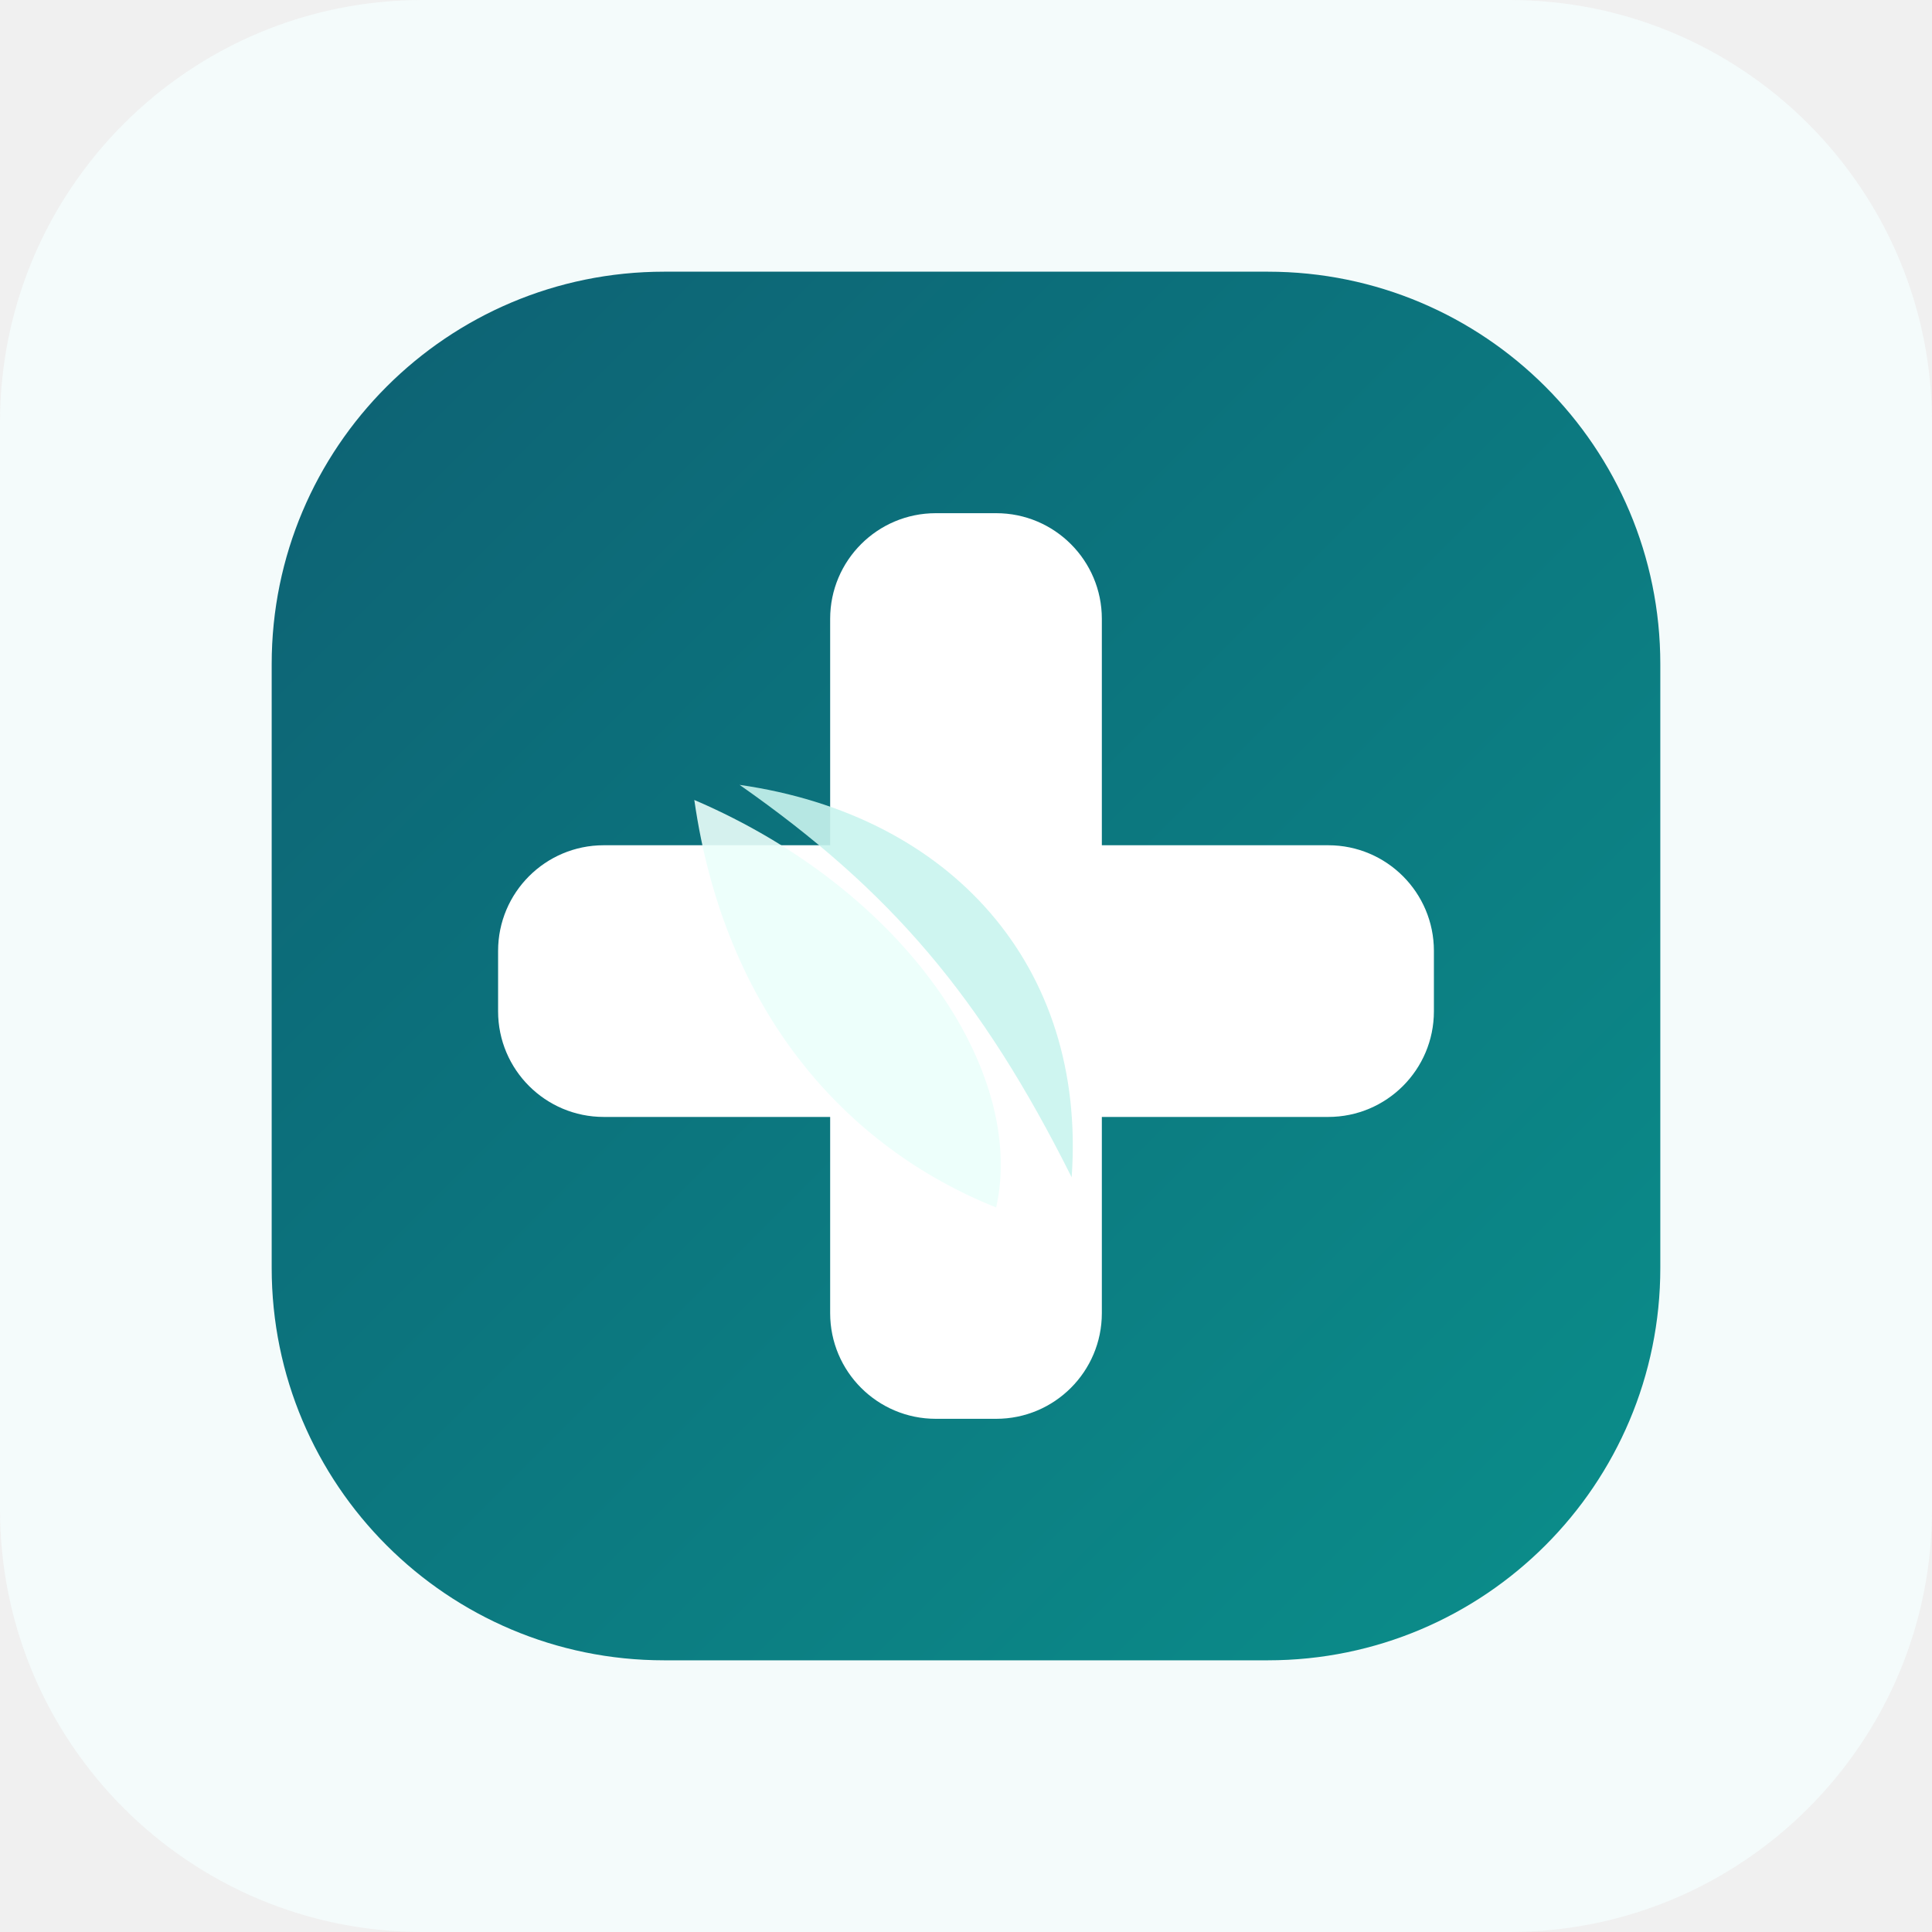
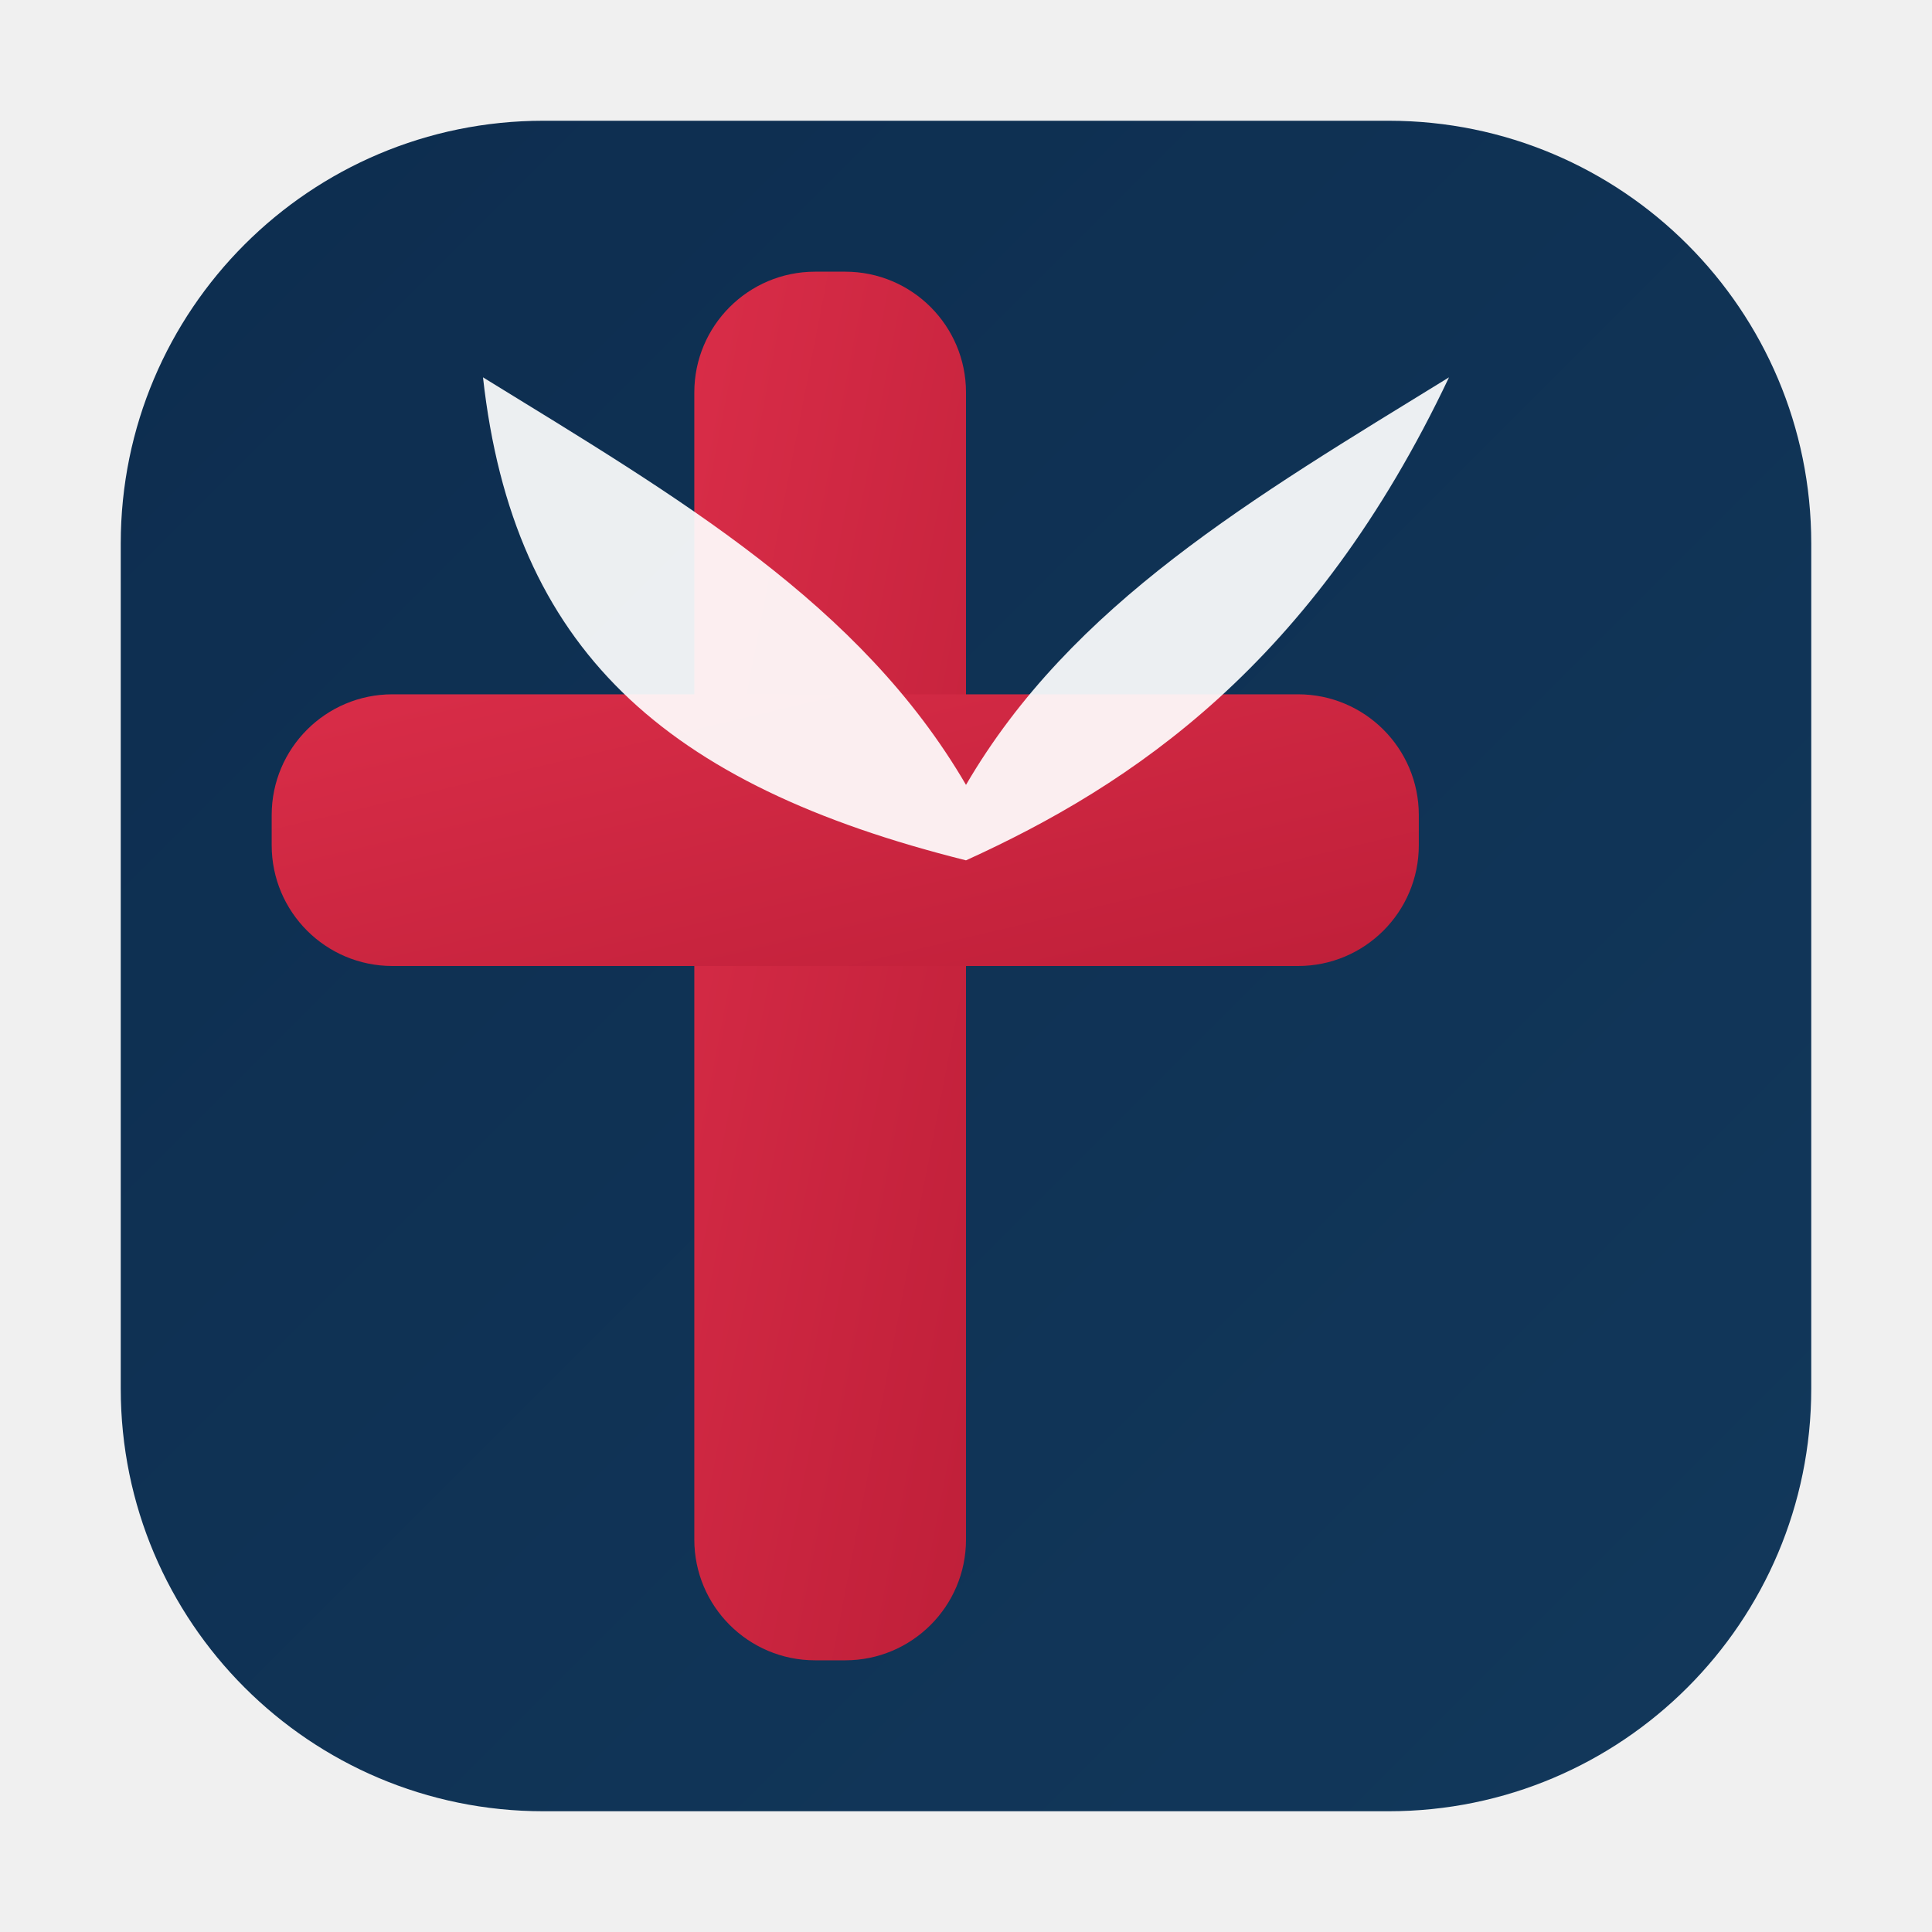
- <svg xmlns="http://www.w3.org/2000/svg" viewBox="0 0 128 128" role="img" aria-labelledby="title desc">
+ <svg xmlns="http://www.w3.org/2000/svg" viewBox="0 0 128 128" width="128" height="128">
  <defs>
-     <linearGradient id="bg" x1="0" y1="0" x2="1" y2="1">
-       <stop offset="0" stop-color="#0d6073" />
-       <stop offset="1" stop-color="#0b8f8b" />
+     <linearGradient id="brandRed" x1="0" y1="0" x2="1" y2="1">
+       <stop offset="0%" stop-color="#d92d48" />
+       <stop offset="100%" stop-color="#bf1f39" />
+     </linearGradient>
+     <linearGradient id="brandNavy" x1="0" y1="0" x2="1" y2="1">
+       <stop offset="0%" stop-color="#0d2d4f" />
+       <stop offset="100%" stop-color="#12385b" />
    </linearGradient>
  </defs>
-   <rect width="128" height="128" rx="28" fill="#f4fbfb" />
-   <rect x="18" y="18" width="92" height="92" rx="26" fill="url(#bg)" />
-   <rect x="55" y="34" width="18" height="60" rx="7" fill="#ffffff" />
-   <rect x="33" y="56" width="62" height="18" rx="7" fill="#ffffff" />
-   <path d="M71 78c-6-12-12-19-22-26 14 2 23 12 22 26Z" fill="#c9f4ee" opacity="0.9" />
-   <path d="M66 80c-10-4-18-13-20-27 14 6 22 18 20 27Z" fill="#ebfffb" opacity="0.9" />
+   <rect x="8" y="8" width="112" height="112" rx="28" fill="url(#brandNavy)" />
+   <rect x="46" y="18" width="18" height="92" rx="8" fill="url(#brandRed)" />
+   <rect x="18" y="46" width="76" height="18" rx="8" fill="url(#brandRed)" />
+   <path d="M64 52c-7-12-19-19-32-27 2 18 12 27 32 32 11-5 23-13 32-32-13 8-25 15-32 27Z" fill="#fff" opacity="0.92" />
</svg>
